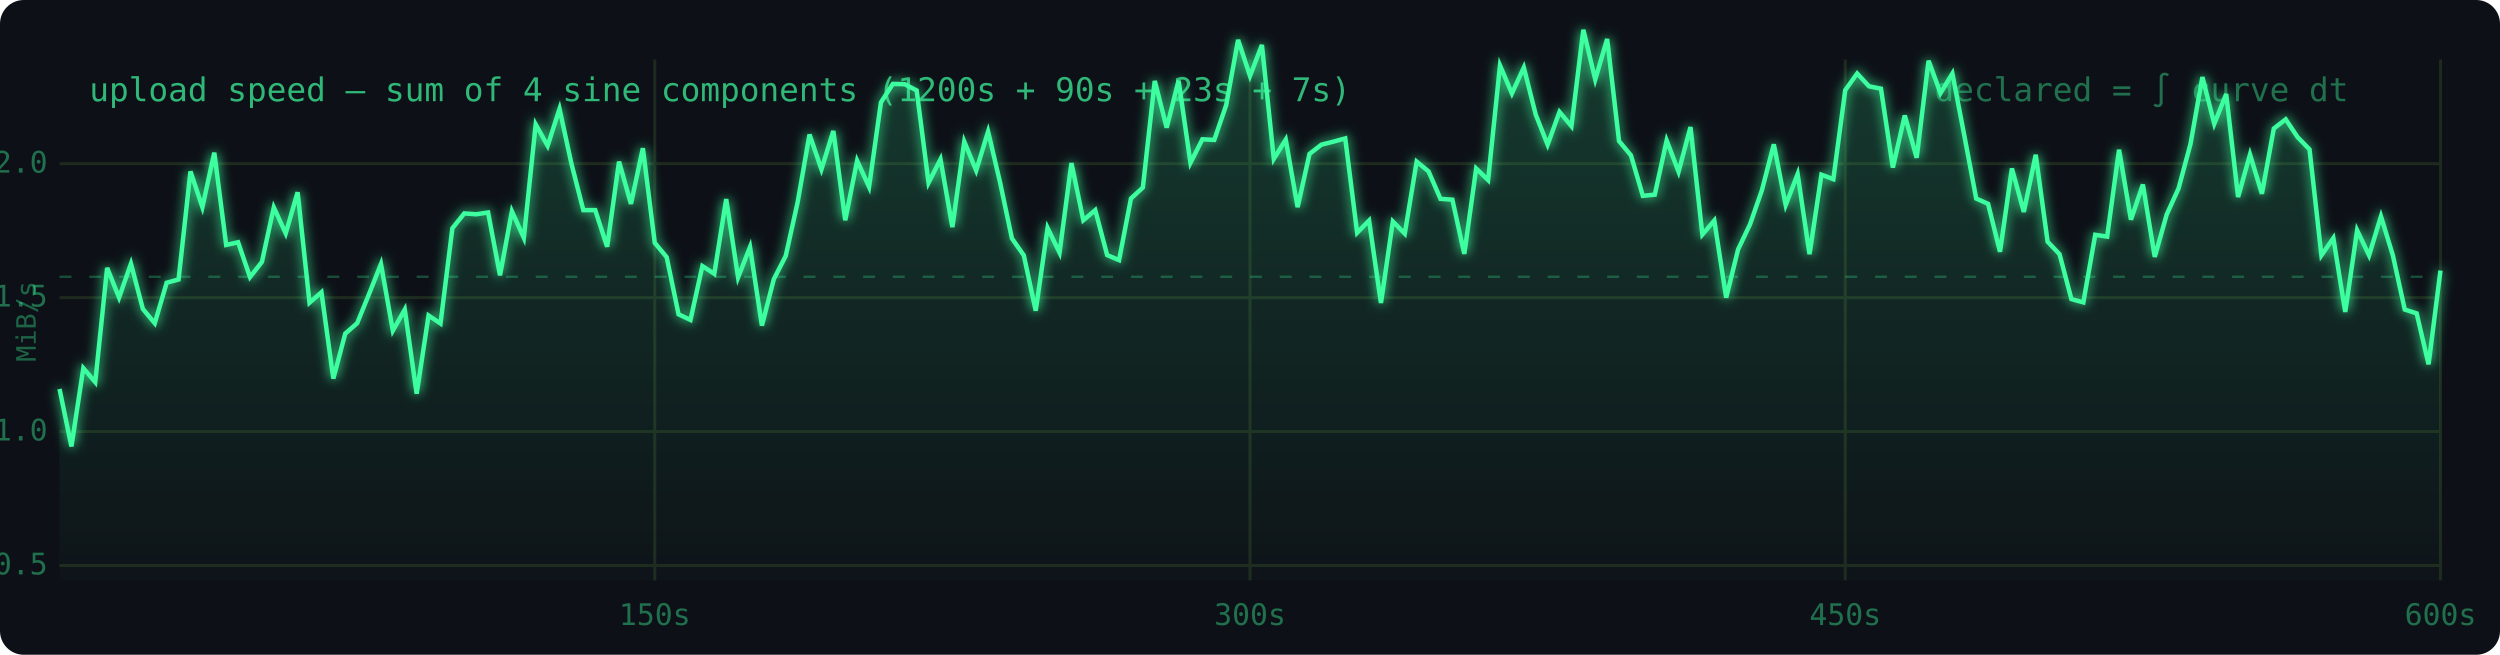
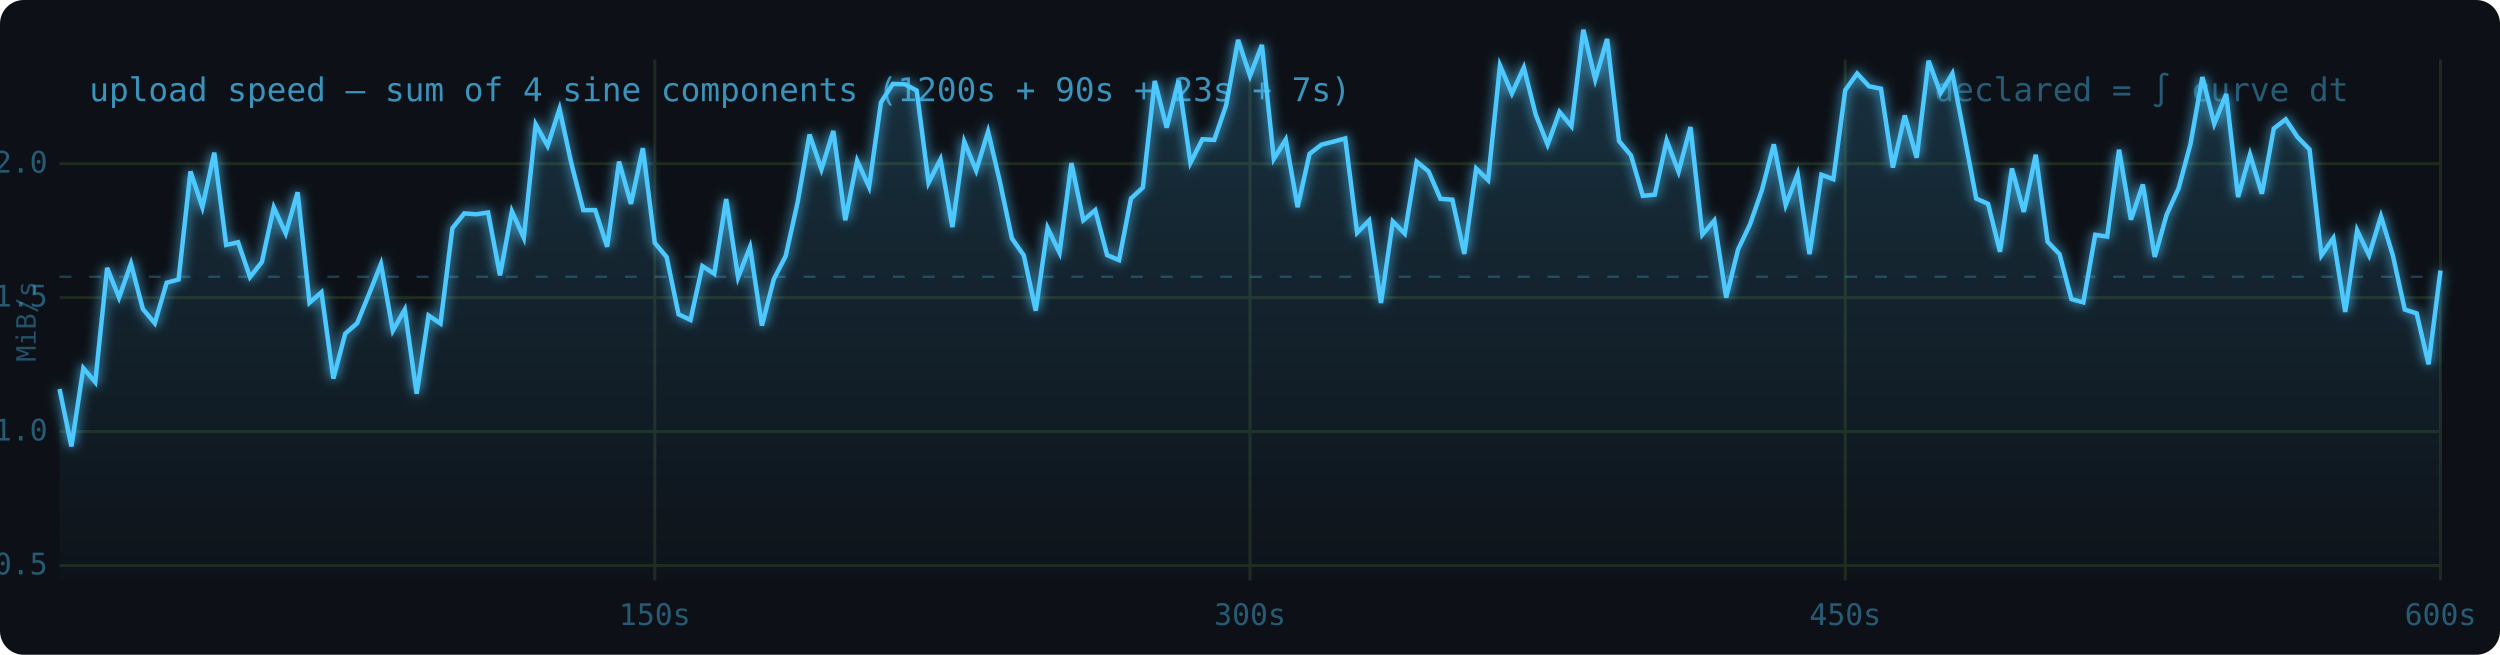
<svg xmlns="http://www.w3.org/2000/svg" viewBox="0 0 840 220" width="840" height="220">
  <defs>
    <linearGradient id="fill" x1="0" y1="0" x2="0" y2="1">
-       <stop offset="0%" stop-color="#3dffa0" stop-opacity="0.18" />
-       <stop offset="100%" stop-color="#3dffa0" stop-opacity="0.01" />
+       <stop offset="0%" stop-color="#4ec9ff" stop-opacity="0.18" />
+       <stop offset="100%" stop-color="#4ec9ff" stop-opacity="0.01" />
    </linearGradient>
    <filter id="glow">
      <feGaussianBlur stdDeviation="2" result="b" />
      <feMerge>
        <feMergeNode in="b" />
        <feMergeNode in="SourceGraphic" />
      </feMerge>
    </filter>
  </defs>
  <rect width="840" height="220" fill="#0d1117" rx="8" />
  <g stroke="#1e2a1e" stroke-width="1">
    <line x1="20" y1="55" x2="820" y2="55" />
    <line x1="20" y1="100" x2="820" y2="100" />
    <line x1="20" y1="145" x2="820" y2="145" />
    <line x1="20" y1="190" x2="820" y2="190" />
    <line x1="220" y1="20" x2="220" y2="195" />
    <line x1="420" y1="20" x2="420" y2="195" />
    <line x1="620" y1="20" x2="620" y2="195" />
    <line x1="820" y1="20" x2="820" y2="195" />
  </g>
-   <g font-family="'SF Mono', 'Fira Mono', monospace" font-size="10" fill="#3dffa0" opacity="0.4" text-anchor="end">
+   <g font-family="'SF Mono', 'Fira Mono', monospace" font-size="10" fill="#4ec9ff" opacity="0.4" text-anchor="end">
    <text x="16" y="58">2.0</text>
    <text x="16" y="103">1.5</text>
    <text x="16" y="148">1.0</text>
    <text x="16" y="193">0.5</text>
  </g>
-   <g font-family="'SF Mono', 'Fira Mono', monospace" font-size="10" fill="#3dffa0" opacity="0.4" text-anchor="middle">
+   <g font-family="'SF Mono', 'Fira Mono', monospace" font-size="10" fill="#4ec9ff" opacity="0.4" text-anchor="middle">
    <text x="220" y="210">150s</text>
    <text x="420" y="210">300s</text>
    <text x="620" y="210">450s</text>
    <text x="820" y="210">600s</text>
  </g>
-   <text x="12" y="108" font-family="'SF Mono', 'Fira Mono', monospace" font-size="9" fill="#3dffa0" opacity="0.35" text-anchor="middle" transform="rotate(-90, 12, 108)">MiB/s</text>
+   <text x="12" y="108" font-family="'SF Mono', 'Fira Mono', monospace" font-size="9" fill="#4ec9ff" opacity="0.35" text-anchor="middle" transform="rotate(-90, 12, 108)">MiB/s</text>
  <path d="M 20,130.7 L 24,150.0 L 28,123.7 L 32,128.4 L 36,90.0 L 40,100.0 L 44,88.6 L 48,103.8 L 52,108.6 L 56,95.0 L 60,93.9 L 64,57.6 L 68,69.6 L 72,51.3 L 76,82.3 L 80,81.4 L 84,93.1 L 88,88.0 L 92,69.7 L 96,78.4 L 100,64.6 L 104,101.7 L 108,98.2 L 112,127.2 L 116,112.1 L 120,108.6 L 124,98.8 L 128,88.7 L 132,111.1 L 136,104.0 L 140,132.3 L 144,106.0 L 148,108.7 L 152,76.7 L 156,71.7 L 160,72.0 L 164,71.4 L 168,92.5 L 172,71.0 L 176,79.9 L 180,41.8 L 184,49.0 L 188,36.6 L 192,55.0 L 196,70.6 L 200,70.6 L 204,82.9 L 208,54.3 L 212,68.5 L 216,49.8 L 220,81.6 L 224,86.4 L 228,105.6 L 232,107.5 L 236,89.4 L 240,92.0 L 244,66.9 L 248,93.2 L 252,83.0 L 256,109.4 L 260,93.8 L 264,86.0 L 268,68.0 L 272,45.2 L 276,56.9 L 280,44.0 L 284,74.0 L 288,54.0 L 292,62.8 L 296,34.4 L 300,28.2 L 304,28.3 L 308,30.4 L 312,61.4 L 316,53.5 L 320,76.3 L 324,47.6 L 328,57.3 L 332,44.2 L 336,61.2 L 340,80.1 L 344,85.8 L 348,104.4 L 352,76.6 L 356,84.9 L 360,54.8 L 364,74.0 L 368,70.6 L 372,85.7 L 376,87.4 L 380,66.7 L 384,63.0 L 388,27.2 L 392,42.9 L 396,27.1 L 400,54.7 L 404,46.8 L 408,47.0 L 412,35.3 L 416,13.4 L 420,25.5 L 424,15.1 L 428,53.4 L 432,46.9 L 436,69.6 L 440,51.7 L 444,48.6 L 448,47.6 L 452,46.5 L 456,78.2 L 460,74.1 L 464,101.8 L 468,74.4 L 472,78.5 L 476,54.3 L 480,57.6 L 484,66.8 L 488,67.1 L 492,85.3 L 496,56.6 L 500,60.5 L 504,22.0 L 508,31.4 L 512,22.7 L 516,38.5 L 520,48.6 L 524,37.6 L 528,42.4 L 532,10.0 L 536,26.7 L 540,13.1 L 544,47.4 L 548,52.2 L 552,65.8 L 556,65.4 L 560,47.2 L 564,57.7 L 568,42.7 L 572,78.8 L 576,74.1 L 580,100.0 L 584,83.8 L 588,75.4 L 592,63.9 L 596,48.5 L 600,68.9 L 604,58.5 L 608,85.4 L 612,58.7 L 616,60.2 L 620,30.3 L 624,24.7 L 628,29.0 L 632,29.8 L 636,56.3 L 640,38.8 L 644,53.0 L 648,20.4 L 652,31.3 L 656,24.7 L 660,45.5 L 664,66.7 L 668,68.5 L 672,84.6 L 676,56.6 L 680,71.2 L 684,52.0 L 688,81.2 L 692,85.4 L 696,100.5 L 700,101.6 L 704,78.9 L 708,79.5 L 712,50.3 L 716,73.8 L 720,62.0 L 724,86.3 L 728,72.1 L 732,63.3 L 736,48.4 L 740,25.9 L 744,41.6 L 748,31.6 L 752,66.2 L 756,51.9 L 760,65.1 L 764,43.2 L 768,40.1 L 772,46.1 L 776,50.2 L 780,85.8 L 784,80.0 L 788,104.8 L 792,77.4 L 796,85.8 L 800,72.7 L 804,85.8 L 808,104.0 L 812,105.3 L 816,122.4 L 820,90.9 L 820,195 L 20,195 Z" fill="url(#fill)" />
-   <polyline points="20,130.7 24,150.0 28,123.7 32,128.4 36,90.0 40,100.0 44,88.6 48,103.8 52,108.6 56,95.0 60,93.9 64,57.6 68,69.6 72,51.3 76,82.3 80,81.4 84,93.1 88,88.0 92,69.7 96,78.4 100,64.6 104,101.7 108,98.2 112,127.2 116,112.1 120,108.6 124,98.8 128,88.7 132,111.1 136,104.0 140,132.3 144,106.0 148,108.7 152,76.7 156,71.7 160,72.0 164,71.4 168,92.5 172,71.0 176,79.9 180,41.8 184,49.0 188,36.6 192,55.0 196,70.6 200,70.6 204,82.9 208,54.3 212,68.5 216,49.8 220,81.6 224,86.4 228,105.6 232,107.5 236,89.4 240,92.0 244,66.9 248,93.2 252,83.0 256,109.4 260,93.8 264,86.0 268,68.0 272,45.2 276,56.9 280,44.0 284,74.0 288,54.0 292,62.8 296,34.4 300,28.2 304,28.3 308,30.4 312,61.4 316,53.5 320,76.3 324,47.6 328,57.3 332,44.2 336,61.2 340,80.1 344,85.8 348,104.4 352,76.6 356,84.9 360,54.8 364,74.0 368,70.6 372,85.7 376,87.4 380,66.7 384,63.0 388,27.2 392,42.9 396,27.1 400,54.7 404,46.8 408,47.0 412,35.3 416,13.4 420,25.5 424,15.1 428,53.4 432,46.9 436,69.6 440,51.7 444,48.6 448,47.6 452,46.5 456,78.2 460,74.1 464,101.8 468,74.4 472,78.5 476,54.3 480,57.6 484,66.8 488,67.1 492,85.3 496,56.6 500,60.5 504,22.0 508,31.4 512,22.7 516,38.5 520,48.6 524,37.6 528,42.4 532,10.0 536,26.7 540,13.1 544,47.4 548,52.2 552,65.8 556,65.4 560,47.2 564,57.7 568,42.7 572,78.8 576,74.1 580,100.0 584,83.8 588,75.4 592,63.9 596,48.5 600,68.9 604,58.5 608,85.4 612,58.7 616,60.2 620,30.3 624,24.7 628,29.0 632,29.8 636,56.3 640,38.8 644,53.0 648,20.4 652,31.3 656,24.7 660,45.5 664,66.7 668,68.5 672,84.6 676,56.6 680,71.2 684,52.0 688,81.2 692,85.4 696,100.5 700,101.6 704,78.9 708,79.5 712,50.3 716,73.8 720,62.0 724,86.3 728,72.1 732,63.3 736,48.4 740,25.9 744,41.6 748,31.6 752,66.2 756,51.9 760,65.1 764,43.2 768,40.1 772,46.1 776,50.2 780,85.8 784,80.0 788,104.8 792,77.4 796,85.8 800,72.7 804,85.8 808,104.0 812,105.3 816,122.4 820,90.9" fill="none" stroke="#3dffa0" stroke-width="1.5" filter="url(#glow)" />
-   <line x1="20" y1="93" x2="820" y2="93" stroke="#3dffa0" stroke-width="0.8" stroke-dasharray="4,6" opacity="0.25" />
-   <text x="30" y="34" font-family="'SF Mono', 'Fira Mono', monospace" font-size="11" fill="#3dffa0" opacity="0.7">upload speed  —  sum of 4 sine components (1200s + 90s + 23s + 7s)</text>
-   <text x="650" y="34" font-family="'SF Mono', 'Fira Mono', monospace" font-size="11" fill="#3dffa0" opacity="0.4">declared = ∫ curve dt</text>
+   <polyline points="20,130.7 24,150.0 28,123.7 32,128.4 36,90.0 40,100.0 44,88.6 48,103.8 52,108.6 56,95.0 60,93.9 64,57.6 68,69.6 72,51.3 76,82.3 80,81.4 84,93.1 88,88.0 92,69.7 96,78.4 100,64.6 104,101.7 108,98.2 112,127.2 116,112.1 120,108.6 124,98.8 128,88.7 132,111.1 136,104.0 140,132.3 144,106.0 148,108.7 152,76.7 156,71.7 160,72.0 164,71.4 168,92.5 172,71.0 176,79.9 180,41.8 184,49.0 188,36.6 192,55.0 196,70.6 200,70.6 204,82.9 208,54.3 212,68.5 216,49.8 220,81.6 224,86.4 228,105.6 232,107.5 236,89.4 240,92.0 244,66.9 248,93.2 252,83.0 256,109.4 260,93.8 264,86.0 268,68.0 272,45.2 276,56.9 280,44.0 284,74.0 288,54.0 292,62.8 296,34.4 300,28.2 304,28.3 308,30.4 312,61.4 316,53.5 320,76.3 324,47.6 328,57.3 332,44.2 336,61.2 340,80.1 344,85.8 348,104.4 352,76.6 356,84.9 360,54.8 364,74.0 368,70.6 372,85.7 376,87.4 380,66.7 384,63.0 388,27.2 392,42.9 396,27.1 400,54.7 404,46.8 408,47.0 412,35.3 416,13.4 420,25.5 424,15.1 428,53.4 432,46.9 436,69.6 440,51.7 444,48.6 448,47.6 452,46.5 456,78.2 460,74.1 464,101.8 468,74.4 472,78.5 476,54.3 480,57.6 484,66.8 488,67.1 492,85.3 496,56.6 500,60.5 504,22.0 508,31.4 512,22.7 516,38.5 520,48.6 524,37.6 528,42.4 532,10.0 536,26.7 540,13.1 544,47.4 548,52.2 552,65.8 556,65.4 560,47.2 564,57.7 568,42.7 572,78.8 576,74.1 580,100.0 584,83.8 588,75.4 592,63.9 596,48.5 600,68.9 604,58.5 608,85.4 612,58.7 616,60.2 620,30.3 624,24.7 628,29.0 632,29.8 636,56.3 640,38.8 644,53.0 648,20.4 652,31.3 656,24.7 660,45.5 664,66.7 668,68.5 672,84.6 676,56.6 680,71.2 684,52.0 688,81.2 692,85.4 696,100.5 700,101.6 704,78.9 708,79.5 712,50.3 716,73.8 720,62.0 724,86.3 728,72.1 732,63.3 736,48.4 740,25.9 744,41.6 748,31.6 752,66.2 756,51.9 760,65.1 764,43.2 768,40.1 772,46.1 776,50.2 780,85.8 784,80.0 788,104.8 792,77.4 796,85.8 800,72.7 804,85.8 808,104.0 812,105.3 816,122.4 820,90.9" fill="none" stroke="#4ec9ff" stroke-width="1.5" filter="url(#glow)" />
+   <line x1="20" y1="93" x2="820" y2="93" stroke="#4ec9ff" stroke-width="0.8" stroke-dasharray="4,6" opacity="0.25" />
+   <text x="30" y="34" font-family="'SF Mono', 'Fira Mono', monospace" font-size="11" fill="#4ec9ff" opacity="0.7">upload speed  —  sum of 4 sine components (1200s + 90s + 23s + 7s)</text>
+   <text x="650" y="34" font-family="'SF Mono', 'Fira Mono', monospace" font-size="11" fill="#4ec9ff" opacity="0.4">declared = ∫ curve dt</text>
</svg>
